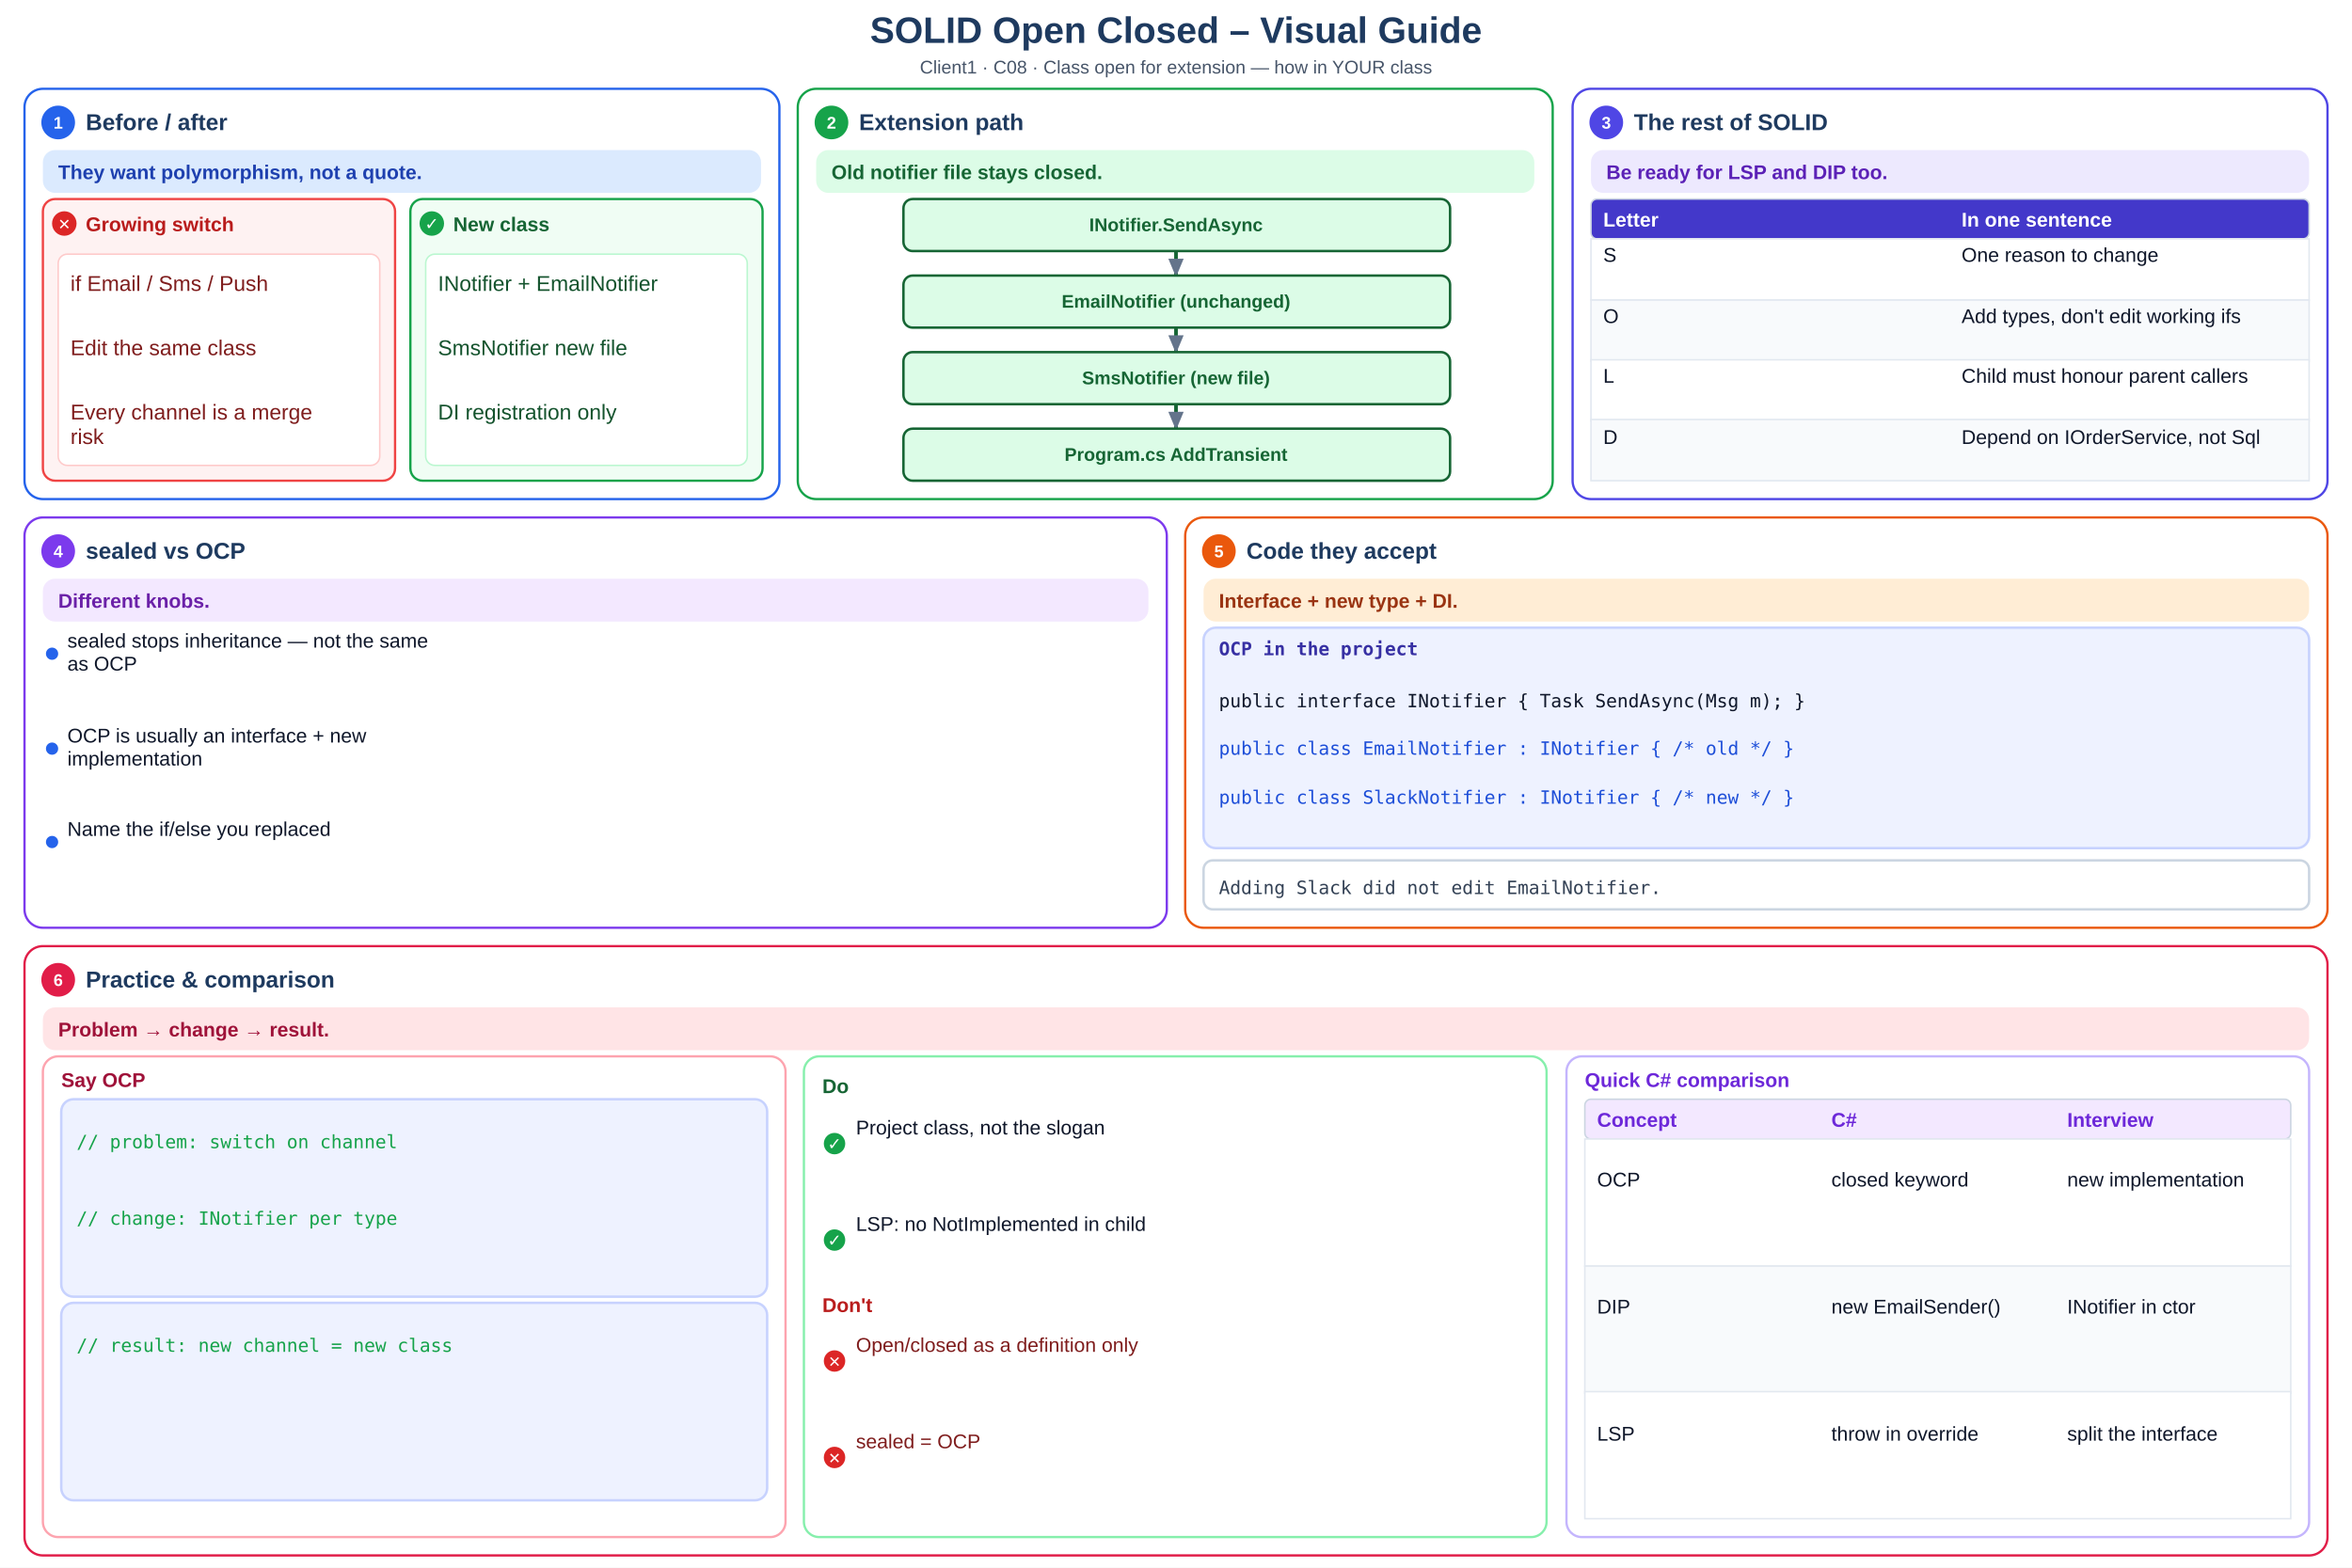
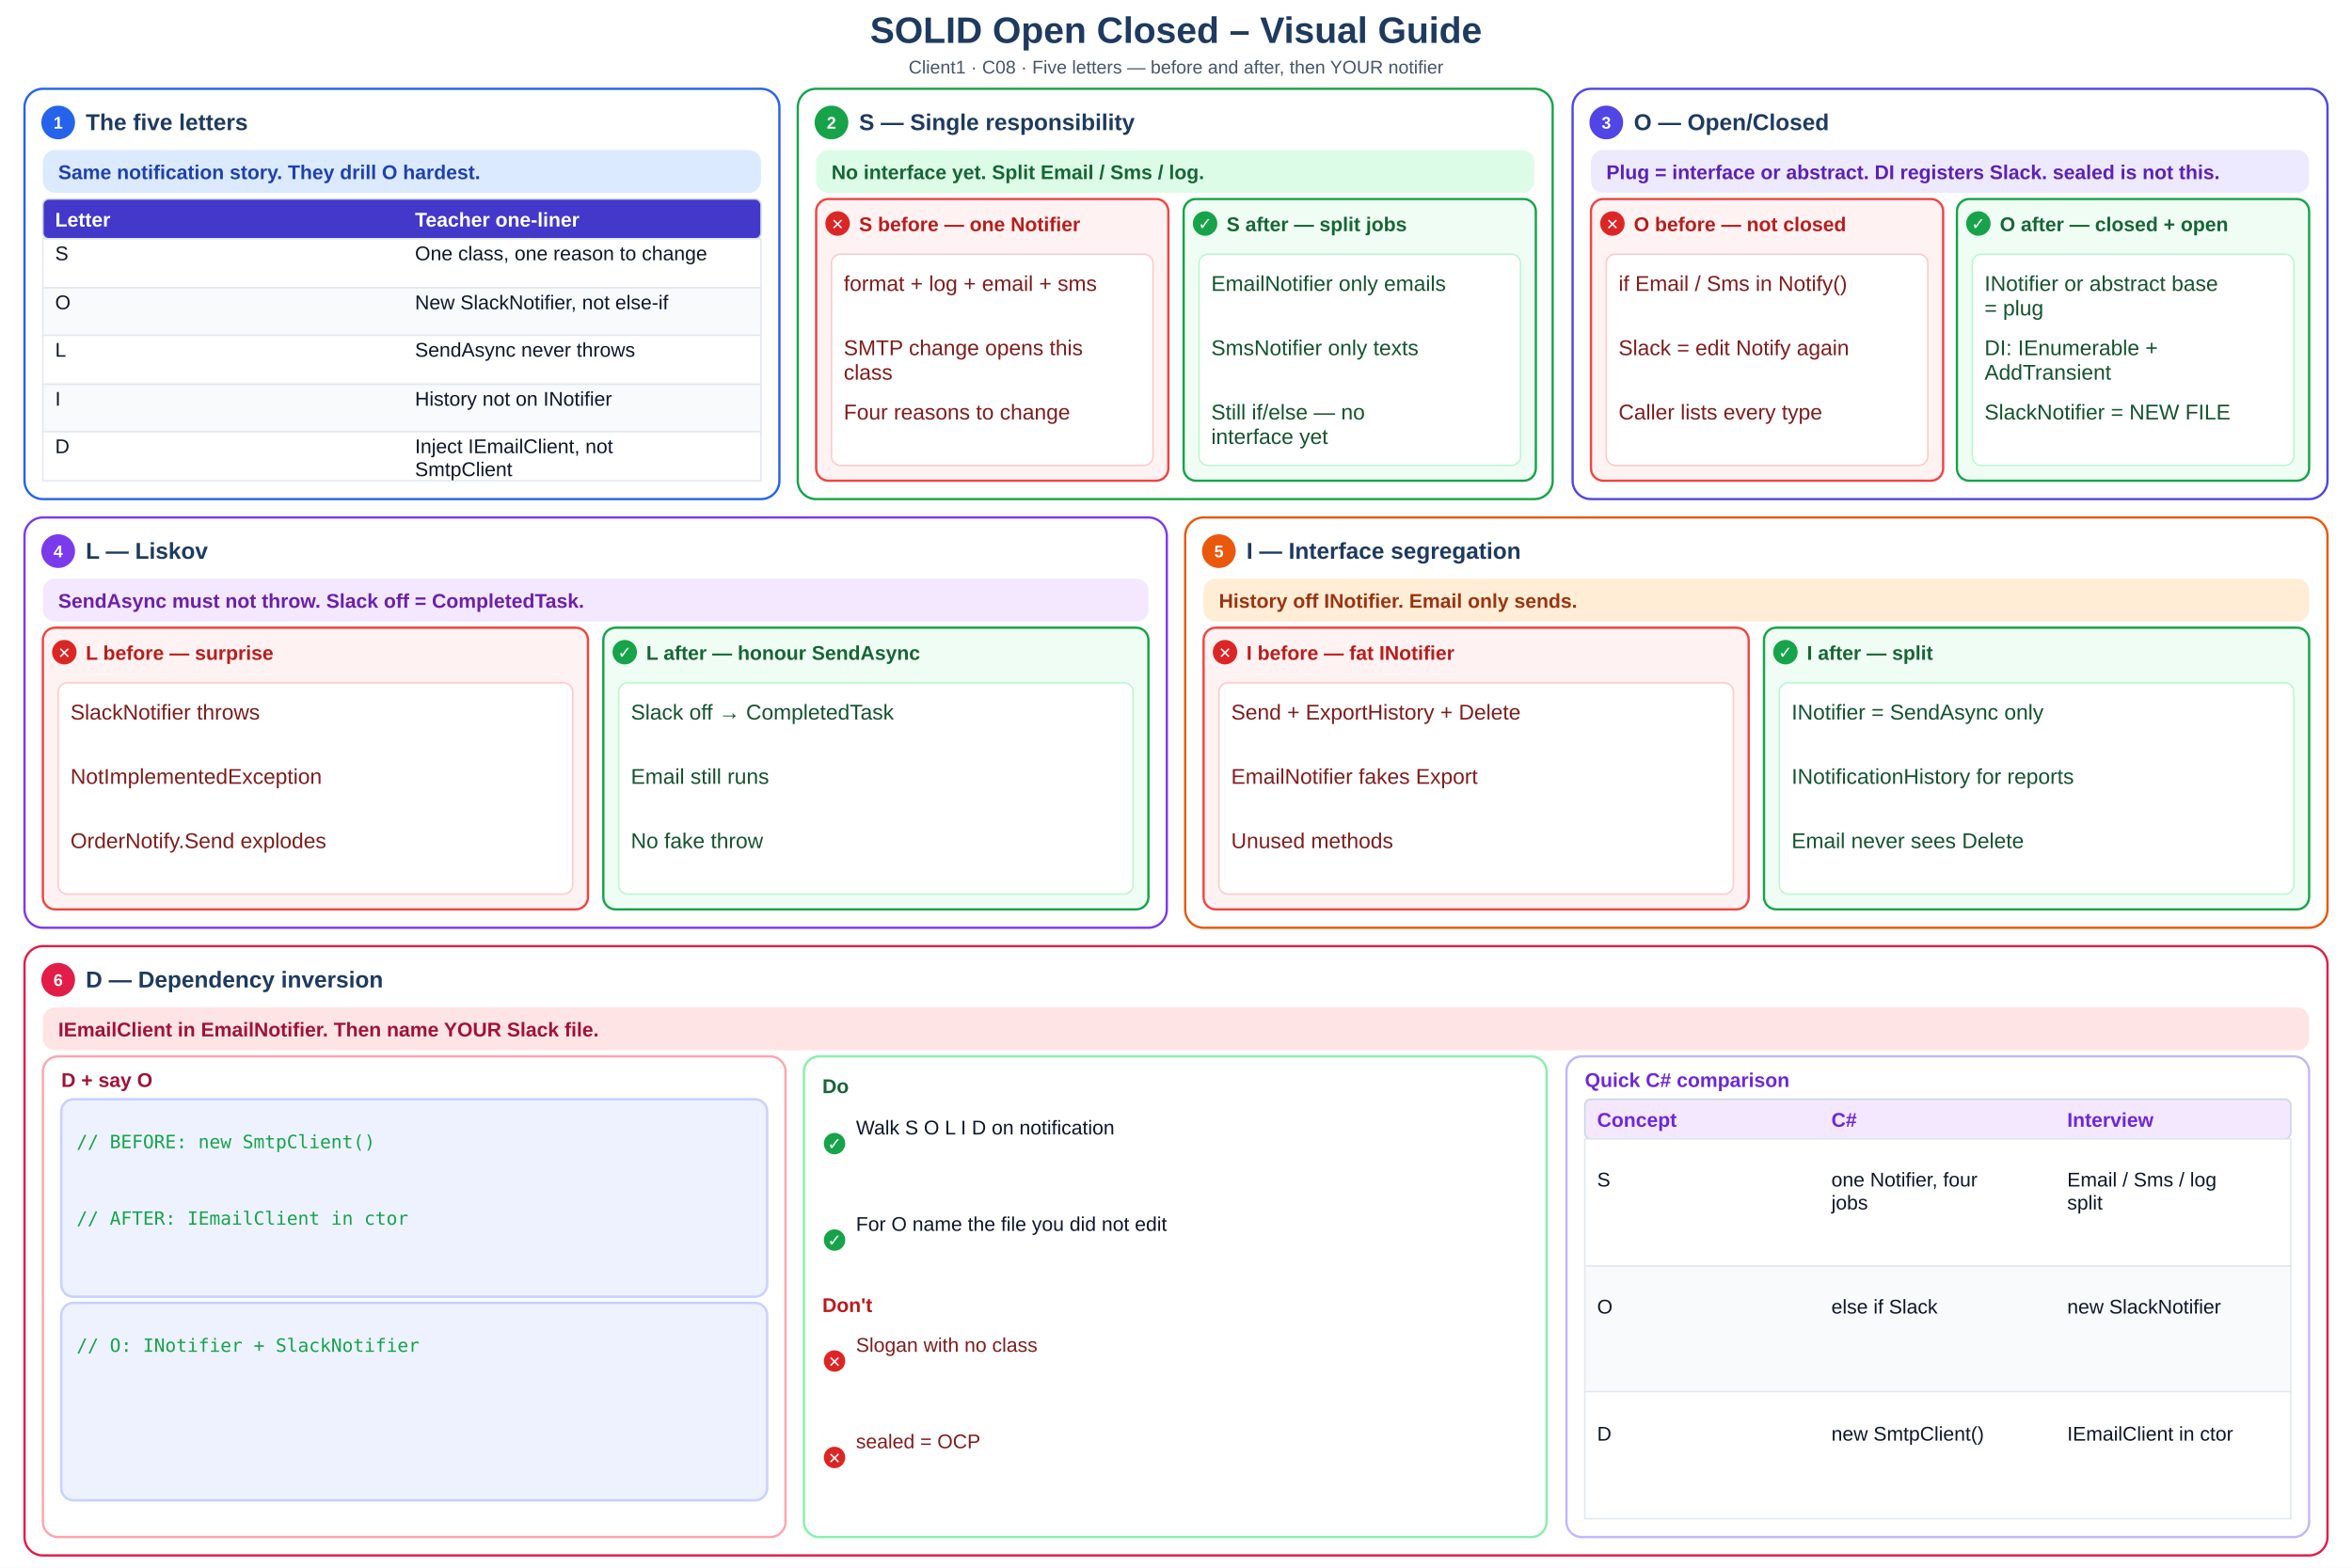
<svg xmlns="http://www.w3.org/2000/svg" width="1536" height="1024" viewBox="0 0 1536 1024">
  <defs>
    <marker id="arrow" markerWidth="12" markerHeight="10" refX="11" refY="5" orient="auto" markerUnits="userSpaceOnUse">
      <path d="M0,0 L12,5 L0,10 z" fill="#64748b" />
    </marker>
  </defs>
  <rect x="0" y="0" width="1536" height="1024" rx="0" fill="#ffffff" />
  <text x="768" y="28" fill="#1e3a5f" font-size="24" font-weight="800" text-anchor="middle" font-family="Segoe UI,Arial,sans-serif">SOLID Open Closed  –  Visual Guide</text>
-   <text x="768" y="48" fill="#475569" font-size="12" font-weight="500" text-anchor="middle" font-family="Segoe UI,Arial,sans-serif">Client1 · C08  ·  Class open for extension — how in YOUR class</text>
+   <text x="768" y="48" fill="#475569" font-size="12" font-weight="500" text-anchor="middle" font-family="Segoe UI,Arial,sans-serif">Client1 · C08  ·  Five letters — before and after, then YOUR notifier</text>
  <rect x="16" y="58" width="493" height="268" rx="12" fill="#fff" stroke="#2563eb" stroke-width="1.5" />
  <circle cx="38" cy="80" r="11" fill="#2563eb" />
  <text x="38" y="84" fill="#fff" font-size="11" font-weight="800" text-anchor="middle" font-family="Segoe UI,Arial,sans-serif">1</text>
-   <text x="56" y="85" fill="#1e3a5f" font-size="15" font-weight="800" text-anchor="start" font-family="Segoe UI,Arial,sans-serif">Before / after</text>
+   <text x="56" y="85" fill="#1e3a5f" font-size="15" font-weight="800" text-anchor="start" font-family="Segoe UI,Arial,sans-serif">The five letters</text>
  <rect x="28" y="98" width="469" height="28" rx="8" fill="#dbeafe" />
-   <text x="38" y="117" fill="#1e40af" font-size="13" font-weight="700" text-anchor="start" font-family="Segoe UI,Arial,sans-serif">They want polymorphism, not a quote.</text>
-   <rect x="28" y="130" width="230" height="184" rx="8" fill="#fef2f2" stroke="#ef4444" stroke-width="1.5" />
-   <circle cx="42" cy="146" r="8" fill="#dc2626" />
-   <text x="42" y="150" fill="#fff" font-size="10" font-weight="800" text-anchor="middle" font-family="Segoe UI,Arial,sans-serif">✕</text>
-   <text x="56" y="151" fill="#b91c1c" font-size="13" font-weight="800" text-anchor="start" font-family="Segoe UI,Arial,sans-serif">Growing switch</text>
-   <rect x="38" y="166" width="210" height="138" rx="6" fill="#fff" stroke="#fecaca" stroke-width="1" />
-   <text x="46" y="190" fill="#7f1d1d" font-size="14" font-weight="500" font-family="Segoe UI,Arial,sans-serif">
-     <tspan x="46" dy="0">if Email / Sms / Push</tspan>
-   </text>
-   <text x="46" y="232" fill="#7f1d1d" font-size="14" font-weight="500" font-family="Segoe UI,Arial,sans-serif">
-     <tspan x="46" dy="0">Edit the same class</tspan>
-   </text>
-   <text x="46" y="274" fill="#7f1d1d" font-size="14" font-weight="500" font-family="Segoe UI,Arial,sans-serif">
-     <tspan x="46" dy="0">Every channel is a merge</tspan>
-     <tspan x="46" dy="16">risk</tspan>
-   </text>
-   <rect x="268" y="130" width="230" height="184" rx="8" fill="#f0fdf4" stroke="#16a34a" stroke-width="1.5" />
-   <circle cx="282" cy="146" r="8" fill="#16a34a" />
-   <text x="282" y="150" fill="#fff" font-size="11" font-weight="800" text-anchor="middle" font-family="Segoe UI,Arial,sans-serif">✓</text>
-   <text x="296" y="151" fill="#166534" font-size="13" font-weight="800" text-anchor="start" font-family="Segoe UI,Arial,sans-serif">New class</text>
-   <rect x="278" y="166" width="210" height="138" rx="6" fill="#fff" stroke="#bbf7d0" stroke-width="1" />
-   <text x="286" y="190" fill="#14532d" font-size="14" font-weight="500" font-family="Segoe UI,Arial,sans-serif">
-     <tspan x="286" dy="0">INotifier + EmailNotifier</tspan>
-   </text>
-   <text x="286" y="232" fill="#14532d" font-size="14" font-weight="500" font-family="Segoe UI,Arial,sans-serif">
-     <tspan x="286" dy="0">SmsNotifier new file</tspan>
-   </text>
-   <text x="286" y="274" fill="#14532d" font-size="14" font-weight="500" font-family="Segoe UI,Arial,sans-serif">
-     <tspan x="286" dy="0">DI registration only</tspan>
+   <text x="38" y="117" fill="#1e40af" font-size="13" font-weight="700" text-anchor="start" font-family="Segoe UI,Arial,sans-serif">Same notification story. They drill O hardest.</text>
+   <rect x="28" y="130" width="469" height="26" rx="4" fill="#4338ca" stroke="#cbd5e1" stroke-width="1" />
+   <text x="36" y="148" fill="#fff" font-size="13" font-weight="700" text-anchor="start" font-family="Segoe UI,Arial,sans-serif">Letter</text>
+   <text x="271" y="148" fill="#fff" font-size="13" font-weight="700" text-anchor="start" font-family="Segoe UI,Arial,sans-serif">Teacher one-liner</text>
+   <rect x="28" y="156" width="469" height="32" rx="0" fill="#ffffff" stroke="#e2e8f0" stroke-width="1" />
+   <text x="36" y="170" fill="#0f172a" font-size="13" font-weight="500" font-family="Segoe UI,Arial,sans-serif">
+     <tspan x="36" dy="0">S</tspan>
+   </text>
+   <text x="271" y="170" fill="#0f172a" font-size="13" font-weight="500" font-family="Segoe UI,Arial,sans-serif">
+     <tspan x="271" dy="0">One class, one reason to change</tspan>
+   </text>
+   <rect x="28" y="188" width="469" height="32" rx="0" fill="#f8fafc" stroke="#e2e8f0" stroke-width="1" />
+   <text x="36" y="202" fill="#0f172a" font-size="13" font-weight="500" font-family="Segoe UI,Arial,sans-serif">
+     <tspan x="36" dy="0">O</tspan>
+   </text>
+   <text x="271" y="202" fill="#0f172a" font-size="13" font-weight="500" font-family="Segoe UI,Arial,sans-serif">
+     <tspan x="271" dy="0">New SlackNotifier, not else-if</tspan>
+   </text>
+   <rect x="28" y="219" width="469" height="32" rx="0" fill="#ffffff" stroke="#e2e8f0" stroke-width="1" />
+   <text x="36" y="233" fill="#0f172a" font-size="13" font-weight="500" font-family="Segoe UI,Arial,sans-serif">
+     <tspan x="36" dy="0">L</tspan>
+   </text>
+   <text x="271" y="233" fill="#0f172a" font-size="13" font-weight="500" font-family="Segoe UI,Arial,sans-serif">
+     <tspan x="271" dy="0">SendAsync never throws</tspan>
+   </text>
+   <rect x="28" y="251" width="469" height="32" rx="0" fill="#f8fafc" stroke="#e2e8f0" stroke-width="1" />
+   <text x="36" y="265" fill="#0f172a" font-size="13" font-weight="500" font-family="Segoe UI,Arial,sans-serif">
+     <tspan x="36" dy="0">I</tspan>
+   </text>
+   <text x="271" y="265" fill="#0f172a" font-size="13" font-weight="500" font-family="Segoe UI,Arial,sans-serif">
+     <tspan x="271" dy="0">History not on INotifier</tspan>
+   </text>
+   <rect x="28" y="282" width="469" height="32" rx="0" fill="#ffffff" stroke="#e2e8f0" stroke-width="1" />
+   <text x="36" y="296" fill="#0f172a" font-size="13" font-weight="500" font-family="Segoe UI,Arial,sans-serif">
+     <tspan x="36" dy="0">D</tspan>
+   </text>
+   <text x="271" y="296" fill="#0f172a" font-size="13" font-weight="500" font-family="Segoe UI,Arial,sans-serif">
+     <tspan x="271" dy="0">Inject IEmailClient, not</tspan>
+     <tspan x="271" dy="15">SmtpClient</tspan>
  </text>
  <rect x="521" y="58" width="493" height="268" rx="12" fill="#fff" stroke="#16a34a" stroke-width="1.5" />
  <circle cx="543" cy="80" r="11" fill="#16a34a" />
  <text x="543" y="84" fill="#fff" font-size="11" font-weight="800" text-anchor="middle" font-family="Segoe UI,Arial,sans-serif">2</text>
-   <text x="561" y="85" fill="#1e3a5f" font-size="15" font-weight="800" text-anchor="start" font-family="Segoe UI,Arial,sans-serif">Extension path</text>
+   <text x="561" y="85" fill="#1e3a5f" font-size="15" font-weight="800" text-anchor="start" font-family="Segoe UI,Arial,sans-serif">S — Single responsibility</text>
  <rect x="533" y="98" width="469" height="28" rx="8" fill="#dcfce7" />
-   <text x="543" y="117" fill="#166534" font-size="13" font-weight="700" text-anchor="start" font-family="Segoe UI,Arial,sans-serif">Old notifier file stays closed.</text>
-   <rect x="590" y="130" width="357" height="34" rx="6" fill="#dcfce7" stroke="#166534" stroke-width="1.6" />
-   <text x="768" y="151" fill="#166534" font-size="12" font-weight="700" text-anchor="middle" font-family="Segoe UI,Arial,sans-serif">INotifier.SendAsync</text>
-   <line x1="768" y1="164" x2="768" y2="180" stroke="#166534" stroke-width="2.4" marker-end="url(#arrow)" />
-   <rect x="590" y="180" width="357" height="34" rx="6" fill="#dcfce7" stroke="#166534" stroke-width="1.6" />
-   <text x="768" y="201" fill="#166534" font-size="12" font-weight="700" text-anchor="middle" font-family="Segoe UI,Arial,sans-serif">EmailNotifier (unchanged)</text>
-   <line x1="768" y1="214" x2="768" y2="230" stroke="#166534" stroke-width="2.4" marker-end="url(#arrow)" />
-   <rect x="590" y="230" width="357" height="34" rx="6" fill="#dcfce7" stroke="#166534" stroke-width="1.6" />
-   <text x="768" y="251" fill="#166534" font-size="12" font-weight="700" text-anchor="middle" font-family="Segoe UI,Arial,sans-serif">SmsNotifier (new file)</text>
-   <line x1="768" y1="264" x2="768" y2="280" stroke="#166534" stroke-width="2.4" marker-end="url(#arrow)" />
-   <rect x="590" y="280" width="357" height="34" rx="6" fill="#dcfce7" stroke="#166534" stroke-width="1.6" />
-   <text x="768" y="301" fill="#166534" font-size="12" font-weight="700" text-anchor="middle" font-family="Segoe UI,Arial,sans-serif">Program.cs AddTransient</text>
+   <text x="543" y="117" fill="#166534" font-size="13" font-weight="700" text-anchor="start" font-family="Segoe UI,Arial,sans-serif">No interface yet. Split Email / Sms / log.</text>
+   <rect x="533" y="130" width="230" height="184" rx="8" fill="#fef2f2" stroke="#ef4444" stroke-width="1.5" />
+   <circle cx="547" cy="146" r="8" fill="#dc2626" />
+   <text x="547" y="150" fill="#fff" font-size="10" font-weight="800" text-anchor="middle" font-family="Segoe UI,Arial,sans-serif">✕</text>
+   <text x="561" y="151" fill="#b91c1c" font-size="13" font-weight="800" text-anchor="start" font-family="Segoe UI,Arial,sans-serif">S before — one Notifier</text>
+   <rect x="543" y="166" width="210" height="138" rx="6" fill="#fff" stroke="#fecaca" stroke-width="1" />
+   <text x="551" y="190" fill="#7f1d1d" font-size="14" font-weight="500" font-family="Segoe UI,Arial,sans-serif">
+     <tspan x="551" dy="0">format + log + email + sms</tspan>
+   </text>
+   <text x="551" y="232" fill="#7f1d1d" font-size="14" font-weight="500" font-family="Segoe UI,Arial,sans-serif">
+     <tspan x="551" dy="0">SMTP change opens this</tspan>
+     <tspan x="551" dy="16">class</tspan>
+   </text>
+   <text x="551" y="274" fill="#7f1d1d" font-size="14" font-weight="500" font-family="Segoe UI,Arial,sans-serif">
+     <tspan x="551" dy="0">Four reasons to change</tspan>
+   </text>
+   <rect x="773" y="130" width="230" height="184" rx="8" fill="#f0fdf4" stroke="#16a34a" stroke-width="1.5" />
+   <circle cx="787" cy="146" r="8" fill="#16a34a" />
+   <text x="787" y="150" fill="#fff" font-size="11" font-weight="800" text-anchor="middle" font-family="Segoe UI,Arial,sans-serif">✓</text>
+   <text x="801" y="151" fill="#166534" font-size="13" font-weight="800" text-anchor="start" font-family="Segoe UI,Arial,sans-serif">S after — split jobs</text>
+   <rect x="783" y="166" width="210" height="138" rx="6" fill="#fff" stroke="#bbf7d0" stroke-width="1" />
+   <text x="791" y="190" fill="#14532d" font-size="14" font-weight="500" font-family="Segoe UI,Arial,sans-serif">
+     <tspan x="791" dy="0">EmailNotifier only emails</tspan>
+   </text>
+   <text x="791" y="232" fill="#14532d" font-size="14" font-weight="500" font-family="Segoe UI,Arial,sans-serif">
+     <tspan x="791" dy="0">SmsNotifier only texts</tspan>
+   </text>
+   <text x="791" y="274" fill="#14532d" font-size="14" font-weight="500" font-family="Segoe UI,Arial,sans-serif">
+     <tspan x="791" dy="0">Still if/else — no</tspan>
+     <tspan x="791" dy="16">interface yet</tspan>
+   </text>
  <rect x="1027" y="58" width="493" height="268" rx="12" fill="#fff" stroke="#4f46e5" stroke-width="1.5" />
  <circle cx="1049" cy="80" r="11" fill="#4f46e5" />
  <text x="1049" y="84" fill="#fff" font-size="11" font-weight="800" text-anchor="middle" font-family="Segoe UI,Arial,sans-serif">3</text>
-   <text x="1067" y="85" fill="#1e3a5f" font-size="15" font-weight="800" text-anchor="start" font-family="Segoe UI,Arial,sans-serif">The rest of SOLID</text>
+   <text x="1067" y="85" fill="#1e3a5f" font-size="15" font-weight="800" text-anchor="start" font-family="Segoe UI,Arial,sans-serif">O — Open/Closed</text>
  <rect x="1039" y="98" width="469" height="28" rx="8" fill="#ede9fe" />
-   <text x="1049" y="117" fill="#5b21b6" font-size="13" font-weight="700" text-anchor="start" font-family="Segoe UI,Arial,sans-serif">Be ready for LSP and DIP too.</text>
-   <rect x="1039" y="130" width="469" height="26" rx="4" fill="#4338ca" stroke="#cbd5e1" stroke-width="1" />
-   <text x="1047" y="148" fill="#fff" font-size="13" font-weight="700" text-anchor="start" font-family="Segoe UI,Arial,sans-serif">Letter</text>
-   <text x="1281" y="148" fill="#fff" font-size="13" font-weight="700" text-anchor="start" font-family="Segoe UI,Arial,sans-serif">In one sentence</text>
-   <rect x="1039" y="156" width="469" height="40" rx="0" fill="#ffffff" stroke="#e2e8f0" stroke-width="1" />
-   <text x="1047" y="171" fill="#0f172a" font-size="13" font-weight="500" font-family="Segoe UI,Arial,sans-serif">
-     <tspan x="1047" dy="0">S</tspan>
-   </text>
-   <text x="1281" y="171" fill="#0f172a" font-size="13" font-weight="500" font-family="Segoe UI,Arial,sans-serif">
-     <tspan x="1281" dy="0">One reason to change</tspan>
-   </text>
-   <rect x="1039" y="196" width="469" height="40" rx="0" fill="#f8fafc" stroke="#e2e8f0" stroke-width="1" />
-   <text x="1047" y="211" fill="#0f172a" font-size="13" font-weight="500" font-family="Segoe UI,Arial,sans-serif">
-     <tspan x="1047" dy="0">O</tspan>
-   </text>
-   <text x="1281" y="211" fill="#0f172a" font-size="13" font-weight="500" font-family="Segoe UI,Arial,sans-serif">
-     <tspan x="1281" dy="0">Add types, don't edit working ifs</tspan>
-   </text>
-   <rect x="1039" y="235" width="469" height="40" rx="0" fill="#ffffff" stroke="#e2e8f0" stroke-width="1" />
-   <text x="1047" y="250" fill="#0f172a" font-size="13" font-weight="500" font-family="Segoe UI,Arial,sans-serif">
-     <tspan x="1047" dy="0">L</tspan>
-   </text>
-   <text x="1281" y="250" fill="#0f172a" font-size="13" font-weight="500" font-family="Segoe UI,Arial,sans-serif">
-     <tspan x="1281" dy="0">Child must honour parent callers</tspan>
-   </text>
-   <rect x="1039" y="274" width="469" height="40" rx="0" fill="#f8fafc" stroke="#e2e8f0" stroke-width="1" />
-   <text x="1047" y="290" fill="#0f172a" font-size="13" font-weight="500" font-family="Segoe UI,Arial,sans-serif">
-     <tspan x="1047" dy="0">D</tspan>
-   </text>
-   <text x="1281" y="290" fill="#0f172a" font-size="13" font-weight="500" font-family="Segoe UI,Arial,sans-serif">
-     <tspan x="1281" dy="0">Depend on IOrderService, not Sql</tspan>
+   <text x="1049" y="117" fill="#5b21b6" font-size="13" font-weight="700" text-anchor="start" font-family="Segoe UI,Arial,sans-serif">Plug = interface or abstract. DI registers Slack. sealed is not this.</text>
+   <rect x="1039" y="130" width="230" height="184" rx="8" fill="#fef2f2" stroke="#ef4444" stroke-width="1.5" />
+   <circle cx="1053" cy="146" r="8" fill="#dc2626" />
+   <text x="1053" y="150" fill="#fff" font-size="10" font-weight="800" text-anchor="middle" font-family="Segoe UI,Arial,sans-serif">✕</text>
+   <text x="1067" y="151" fill="#b91c1c" font-size="13" font-weight="800" text-anchor="start" font-family="Segoe UI,Arial,sans-serif">O before — not closed</text>
+   <rect x="1049" y="166" width="210" height="138" rx="6" fill="#fff" stroke="#fecaca" stroke-width="1" />
+   <text x="1057" y="190" fill="#7f1d1d" font-size="14" font-weight="500" font-family="Segoe UI,Arial,sans-serif">
+     <tspan x="1057" dy="0">if Email / Sms in Notify()</tspan>
+   </text>
+   <text x="1057" y="232" fill="#7f1d1d" font-size="14" font-weight="500" font-family="Segoe UI,Arial,sans-serif">
+     <tspan x="1057" dy="0">Slack = edit Notify again</tspan>
+   </text>
+   <text x="1057" y="274" fill="#7f1d1d" font-size="14" font-weight="500" font-family="Segoe UI,Arial,sans-serif">
+     <tspan x="1057" dy="0">Caller lists every type</tspan>
+   </text>
+   <rect x="1278" y="130" width="230" height="184" rx="8" fill="#f0fdf4" stroke="#16a34a" stroke-width="1.5" />
+   <circle cx="1292" cy="146" r="8" fill="#16a34a" />
+   <text x="1292" y="150" fill="#fff" font-size="11" font-weight="800" text-anchor="middle" font-family="Segoe UI,Arial,sans-serif">✓</text>
+   <text x="1306" y="151" fill="#166534" font-size="13" font-weight="800" text-anchor="start" font-family="Segoe UI,Arial,sans-serif">O after — closed + open</text>
+   <rect x="1288" y="166" width="210" height="138" rx="6" fill="#fff" stroke="#bbf7d0" stroke-width="1" />
+   <text x="1296" y="190" fill="#14532d" font-size="14" font-weight="500" font-family="Segoe UI,Arial,sans-serif">
+     <tspan x="1296" dy="0">INotifier or abstract base</tspan>
+     <tspan x="1296" dy="16">= plug</tspan>
+   </text>
+   <text x="1296" y="232" fill="#14532d" font-size="14" font-weight="500" font-family="Segoe UI,Arial,sans-serif">
+     <tspan x="1296" dy="0">DI: IEnumerable +</tspan>
+     <tspan x="1296" dy="16">AddTransient</tspan>
+   </text>
+   <text x="1296" y="274" fill="#14532d" font-size="14" font-weight="500" font-family="Segoe UI,Arial,sans-serif">
+     <tspan x="1296" dy="0">SlackNotifier = NEW FILE</tspan>
  </text>
  <rect x="16" y="338" width="746" height="268" rx="12" fill="#fff" stroke="#7c3aed" stroke-width="1.5" />
  <circle cx="38" cy="360" r="11" fill="#7c3aed" />
  <text x="38" y="364" fill="#fff" font-size="11" font-weight="800" text-anchor="middle" font-family="Segoe UI,Arial,sans-serif">4</text>
-   <text x="56" y="365" fill="#1e3a5f" font-size="15" font-weight="800" text-anchor="start" font-family="Segoe UI,Arial,sans-serif">sealed vs OCP</text>
+   <text x="56" y="365" fill="#1e3a5f" font-size="15" font-weight="800" text-anchor="start" font-family="Segoe UI,Arial,sans-serif">L — Liskov</text>
  <rect x="28" y="378" width="722" height="28" rx="8" fill="#f3e8ff" />
-   <text x="38" y="397" fill="#6b21a8" font-size="13" font-weight="700" text-anchor="start" font-family="Segoe UI,Arial,sans-serif">Different knobs.</text>
-   <circle cx="34" cy="427" r="4" fill="#2563eb" />
-   <text x="44" y="423" fill="#0f172a" font-size="13" font-weight="500" font-family="Segoe UI,Arial,sans-serif">
-     <tspan x="44" dy="0">sealed stops inheritance — not the same</tspan>
-     <tspan x="44" dy="15">as OCP</tspan>
-   </text>
-   <circle cx="34" cy="489" r="4" fill="#2563eb" />
-   <text x="44" y="485" fill="#0f172a" font-size="13" font-weight="500" font-family="Segoe UI,Arial,sans-serif">
-     <tspan x="44" dy="0">OCP is usually an interface + new</tspan>
-     <tspan x="44" dy="15">implementation</tspan>
-   </text>
-   <circle cx="34" cy="550" r="4" fill="#2563eb" />
-   <text x="44" y="546" fill="#0f172a" font-size="13" font-weight="500" font-family="Segoe UI,Arial,sans-serif">
-     <tspan x="44" dy="0">Name the if/else you replaced</tspan>
+   <text x="38" y="397" fill="#6b21a8" font-size="13" font-weight="700" text-anchor="start" font-family="Segoe UI,Arial,sans-serif">SendAsync must not throw. Slack off = CompletedTask.</text>
+   <rect x="28" y="410" width="356" height="184" rx="8" fill="#fef2f2" stroke="#ef4444" stroke-width="1.5" />
+   <circle cx="42" cy="426" r="8" fill="#dc2626" />
+   <text x="42" y="430" fill="#fff" font-size="10" font-weight="800" text-anchor="middle" font-family="Segoe UI,Arial,sans-serif">✕</text>
+   <text x="56" y="431" fill="#b91c1c" font-size="13" font-weight="800" text-anchor="start" font-family="Segoe UI,Arial,sans-serif">L before — surprise</text>
+   <rect x="38" y="446" width="336" height="138" rx="6" fill="#fff" stroke="#fecaca" stroke-width="1" />
+   <text x="46" y="470" fill="#7f1d1d" font-size="14" font-weight="500" font-family="Segoe UI,Arial,sans-serif">
+     <tspan x="46" dy="0">SlackNotifier throws</tspan>
+   </text>
+   <text x="46" y="512" fill="#7f1d1d" font-size="14" font-weight="500" font-family="Segoe UI,Arial,sans-serif">
+     <tspan x="46" dy="0">NotImplementedException</tspan>
+   </text>
+   <text x="46" y="554" fill="#7f1d1d" font-size="14" font-weight="500" font-family="Segoe UI,Arial,sans-serif">
+     <tspan x="46" dy="0">OrderNotify.Send explodes</tspan>
+   </text>
+   <rect x="394" y="410" width="356" height="184" rx="8" fill="#f0fdf4" stroke="#16a34a" stroke-width="1.5" />
+   <circle cx="408" cy="426" r="8" fill="#16a34a" />
+   <text x="408" y="430" fill="#fff" font-size="11" font-weight="800" text-anchor="middle" font-family="Segoe UI,Arial,sans-serif">✓</text>
+   <text x="422" y="431" fill="#166534" font-size="13" font-weight="800" text-anchor="start" font-family="Segoe UI,Arial,sans-serif">L after — honour SendAsync</text>
+   <rect x="404" y="446" width="336" height="138" rx="6" fill="#fff" stroke="#bbf7d0" stroke-width="1" />
+   <text x="412" y="470" fill="#14532d" font-size="14" font-weight="500" font-family="Segoe UI,Arial,sans-serif">
+     <tspan x="412" dy="0">Slack off → CompletedTask</tspan>
+   </text>
+   <text x="412" y="512" fill="#14532d" font-size="14" font-weight="500" font-family="Segoe UI,Arial,sans-serif">
+     <tspan x="412" dy="0">Email still runs</tspan>
+   </text>
+   <text x="412" y="554" fill="#14532d" font-size="14" font-weight="500" font-family="Segoe UI,Arial,sans-serif">
+     <tspan x="412" dy="0">No fake throw</tspan>
  </text>
  <rect x="774" y="338" width="746" height="268" rx="12" fill="#fff" stroke="#ea580c" stroke-width="1.5" />
  <circle cx="796" cy="360" r="11" fill="#ea580c" />
  <text x="796" y="364" fill="#fff" font-size="11" font-weight="800" text-anchor="middle" font-family="Segoe UI,Arial,sans-serif">5</text>
-   <text x="814" y="365" fill="#1e3a5f" font-size="15" font-weight="800" text-anchor="start" font-family="Segoe UI,Arial,sans-serif">Code they accept</text>
+   <text x="814" y="365" fill="#1e3a5f" font-size="15" font-weight="800" text-anchor="start" font-family="Segoe UI,Arial,sans-serif">I — Interface segregation</text>
  <rect x="786" y="378" width="722" height="28" rx="8" fill="#ffedd5" />
-   <text x="796" y="397" fill="#9a3412" font-size="13" font-weight="700" text-anchor="start" font-family="Segoe UI,Arial,sans-serif">Interface + new type + DI.</text>
-   <rect x="786" y="410" width="722" height="144" rx="8" fill="#eef2ff" stroke="#c7d2fe" stroke-width="1.6" />
-   <text x="796" y="428" fill="#3730a3" font-size="12" font-weight="800" text-anchor="start" font-family="Consolas,Menlo,monospace">OCP in the project</text>
-   <text x="796" y="462" fill="#0f172a" font-size="12" font-weight="500" text-anchor="start" font-family="Consolas,Menlo,monospace">public interface INotifier { Task SendAsync(Msg m); }</text>
-   <text x="796" y="493" fill="#1d4ed8" font-size="12" font-weight="500" text-anchor="start" font-family="Consolas,Menlo,monospace">public class EmailNotifier : INotifier { /* old */ }</text>
-   <text x="796" y="525" fill="#1d4ed8" font-size="12" font-weight="500" text-anchor="start" font-family="Consolas,Menlo,monospace">public class SlackNotifier : INotifier { /* new */ }</text>
-   <rect x="786" y="562" width="722" height="32" rx="6" fill="#fff" stroke="#cbd5e1" stroke-width="1.6" />
-   <text x="796" y="584" fill="#334155" font-size="12" font-weight="500" text-anchor="start" font-family="Consolas,Menlo,monospace">Adding Slack did not edit EmailNotifier.</text>
+   <text x="796" y="397" fill="#9a3412" font-size="13" font-weight="700" text-anchor="start" font-family="Segoe UI,Arial,sans-serif">History off INotifier. Email only sends.</text>
+   <rect x="786" y="410" width="356" height="184" rx="8" fill="#fef2f2" stroke="#ef4444" stroke-width="1.5" />
+   <circle cx="800" cy="426" r="8" fill="#dc2626" />
+   <text x="800" y="430" fill="#fff" font-size="10" font-weight="800" text-anchor="middle" font-family="Segoe UI,Arial,sans-serif">✕</text>
+   <text x="814" y="431" fill="#b91c1c" font-size="13" font-weight="800" text-anchor="start" font-family="Segoe UI,Arial,sans-serif">I before — fat INotifier</text>
+   <rect x="796" y="446" width="336" height="138" rx="6" fill="#fff" stroke="#fecaca" stroke-width="1" />
+   <text x="804" y="470" fill="#7f1d1d" font-size="14" font-weight="500" font-family="Segoe UI,Arial,sans-serif">
+     <tspan x="804" dy="0">Send + ExportHistory + Delete</tspan>
+   </text>
+   <text x="804" y="512" fill="#7f1d1d" font-size="14" font-weight="500" font-family="Segoe UI,Arial,sans-serif">
+     <tspan x="804" dy="0">EmailNotifier fakes Export</tspan>
+   </text>
+   <text x="804" y="554" fill="#7f1d1d" font-size="14" font-weight="500" font-family="Segoe UI,Arial,sans-serif">
+     <tspan x="804" dy="0">Unused methods</tspan>
+   </text>
+   <rect x="1152" y="410" width="356" height="184" rx="8" fill="#f0fdf4" stroke="#16a34a" stroke-width="1.5" />
+   <circle cx="1166" cy="426" r="8" fill="#16a34a" />
+   <text x="1166" y="430" fill="#fff" font-size="11" font-weight="800" text-anchor="middle" font-family="Segoe UI,Arial,sans-serif">✓</text>
+   <text x="1180" y="431" fill="#166534" font-size="13" font-weight="800" text-anchor="start" font-family="Segoe UI,Arial,sans-serif">I after — split</text>
+   <rect x="1162" y="446" width="336" height="138" rx="6" fill="#fff" stroke="#bbf7d0" stroke-width="1" />
+   <text x="1170" y="470" fill="#14532d" font-size="14" font-weight="500" font-family="Segoe UI,Arial,sans-serif">
+     <tspan x="1170" dy="0">INotifier = SendAsync only</tspan>
+   </text>
+   <text x="1170" y="512" fill="#14532d" font-size="14" font-weight="500" font-family="Segoe UI,Arial,sans-serif">
+     <tspan x="1170" dy="0">INotificationHistory for reports</tspan>
+   </text>
+   <text x="1170" y="554" fill="#14532d" font-size="14" font-weight="500" font-family="Segoe UI,Arial,sans-serif">
+     <tspan x="1170" dy="0">Email never sees Delete</tspan>
+   </text>
  <rect x="16" y="618" width="1504" height="398" rx="12" fill="#fff" stroke="#e11d48" stroke-width="1.5" />
  <circle cx="38" cy="640" r="11" fill="#e11d48" />
  <text x="38" y="644" fill="#fff" font-size="11" font-weight="800" text-anchor="middle" font-family="Segoe UI,Arial,sans-serif">6</text>
-   <text x="56" y="645" fill="#1e3a5f" font-size="15" font-weight="800" text-anchor="start" font-family="Segoe UI,Arial,sans-serif">Practice &amp; comparison</text>
+   <text x="56" y="645" fill="#1e3a5f" font-size="15" font-weight="800" text-anchor="start" font-family="Segoe UI,Arial,sans-serif">D — Dependency inversion</text>
  <rect x="28" y="658" width="1480" height="28" rx="8" fill="#ffe4e6" />
-   <text x="38" y="677" fill="#9f1239" font-size="13" font-weight="700" text-anchor="start" font-family="Segoe UI,Arial,sans-serif">Problem → change → result.</text>
+   <text x="38" y="677" fill="#9f1239" font-size="13" font-weight="700" text-anchor="start" font-family="Segoe UI,Arial,sans-serif">IEmailClient in EmailNotifier. Then name YOUR Slack file.</text>
  <rect x="28" y="690" width="485" height="314" rx="10" fill="#fff" stroke="#fda4af" stroke-width="1.5" />
-   <text x="40" y="710" fill="#9f1239" font-size="13" font-weight="800" text-anchor="start" font-family="Segoe UI,Arial,sans-serif">Say OCP</text>
+   <text x="40" y="710" fill="#9f1239" font-size="13" font-weight="800" text-anchor="start" font-family="Segoe UI,Arial,sans-serif">D + say O</text>
  <rect x="40" y="718" width="461" height="129" rx="8" fill="#eef2ff" stroke="#c7d2fe" stroke-width="1.6" />
-   <text x="50" y="750" fill="#16a34a" font-size="12" font-weight="500" text-anchor="start" font-family="Consolas,Menlo,monospace">// problem: switch on channel</text>
-   <text x="50" y="800" fill="#16a34a" font-size="12" font-weight="500" text-anchor="start" font-family="Consolas,Menlo,monospace">// change: INotifier per type</text>
+   <text x="50" y="750" fill="#16a34a" font-size="12" font-weight="500" text-anchor="start" font-family="Consolas,Menlo,monospace">// BEFORE: new SmtpClient()</text>
+   <text x="50" y="800" fill="#16a34a" font-size="12" font-weight="500" text-anchor="start" font-family="Consolas,Menlo,monospace">// AFTER: IEmailClient in ctor</text>
  <rect x="40" y="851" width="461" height="129" rx="8" fill="#eef2ff" stroke="#c7d2fe" stroke-width="1.6" />
-   <text x="50" y="883" fill="#16a34a" font-size="12" font-weight="500" text-anchor="start" font-family="Consolas,Menlo,monospace">// result: new channel = new class</text>
+   <text x="50" y="883" fill="#16a34a" font-size="12" font-weight="500" text-anchor="start" font-family="Consolas,Menlo,monospace">// O: INotifier + SlackNotifier</text>
  <rect x="525" y="690" width="485" height="314" rx="10" fill="#fff" stroke="#86efac" stroke-width="1.5" />
  <text x="537" y="714" fill="#166534" font-size="13" font-weight="800" text-anchor="start" font-family="Segoe UI,Arial,sans-serif">Do</text>
  <circle cx="545" cy="747" r="7" fill="#16a34a" />
  <text x="545" y="751" fill="#fff" font-size="11" font-weight="800" text-anchor="middle" font-family="Segoe UI,Arial,sans-serif">✓</text>
  <text x="559" y="741" fill="#0f172a" font-size="13" font-weight="500" font-family="Segoe UI,Arial,sans-serif">
-     <tspan x="559" dy="0">Project class, not the slogan</tspan>
+     <tspan x="559" dy="0">Walk S O L I D on notification</tspan>
  </text>
  <circle cx="545" cy="810" r="7" fill="#16a34a" />
  <text x="545" y="814" fill="#fff" font-size="11" font-weight="800" text-anchor="middle" font-family="Segoe UI,Arial,sans-serif">✓</text>
  <text x="559" y="804" fill="#0f172a" font-size="13" font-weight="500" font-family="Segoe UI,Arial,sans-serif">
-     <tspan x="559" dy="0">LSP: no NotImplemented in child</tspan>
+     <tspan x="559" dy="0">For O name the file you did not edit</tspan>
  </text>
  <text x="537" y="857" fill="#b91c1c" font-size="13" font-weight="800" text-anchor="start" font-family="Segoe UI,Arial,sans-serif">Don't</text>
  <circle cx="545" cy="889" r="7" fill="#dc2626" />
  <text x="545" y="893" fill="#fff" font-size="10" font-weight="800" text-anchor="middle" font-family="Segoe UI,Arial,sans-serif">✕</text>
  <text x="559" y="883" fill="#7f1d1d" font-size="13" font-weight="500" font-family="Segoe UI,Arial,sans-serif">
-     <tspan x="559" dy="0">Open/closed as a definition only</tspan>
+     <tspan x="559" dy="0">Slogan with no class</tspan>
  </text>
  <circle cx="545" cy="952" r="7" fill="#dc2626" />
  <text x="545" y="956" fill="#fff" font-size="10" font-weight="800" text-anchor="middle" font-family="Segoe UI,Arial,sans-serif">✕</text>
  <text x="559" y="946" fill="#7f1d1d" font-size="13" font-weight="500" font-family="Segoe UI,Arial,sans-serif">
    <tspan x="559" dy="0">sealed = OCP</tspan>
  </text>
  <rect x="1023" y="690" width="485" height="314" rx="10" fill="#fff" stroke="#c4b5fd" stroke-width="1.5" />
  <text x="1035" y="710" fill="#6d28d9" font-size="13" font-weight="800" text-anchor="start" font-family="Segoe UI,Arial,sans-serif">Quick C# comparison</text>
  <rect x="1035" y="718" width="461" height="26" rx="4" fill="#f3e8ff" stroke="#cbd5e1" stroke-width="1" />
  <text x="1043" y="736" fill="#6d28d9" font-size="13" font-weight="700" text-anchor="start" font-family="Segoe UI,Arial,sans-serif">Concept</text>
  <text x="1196" y="736" fill="#6d28d9" font-size="13" font-weight="700" text-anchor="start" font-family="Segoe UI,Arial,sans-serif">C#</text>
  <text x="1350" y="736" fill="#6d28d9" font-size="13" font-weight="700" text-anchor="start" font-family="Segoe UI,Arial,sans-serif">Interview</text>
  <rect x="1035" y="744" width="461" height="83" rx="0" fill="#ffffff" stroke="#e2e8f0" stroke-width="1" />
  <text x="1043" y="775" fill="#0f172a" font-size="13" font-weight="500" font-family="Segoe UI,Arial,sans-serif">
-     <tspan x="1043" dy="0">OCP</tspan>
+     <tspan x="1043" dy="0">S</tspan>
  </text>
  <text x="1196" y="775" fill="#0f172a" font-size="13" font-weight="500" font-family="Segoe UI,Arial,sans-serif">
-     <tspan x="1196" dy="0">closed keyword</tspan>
+     <tspan x="1196" dy="0">one Notifier, four</tspan>
+     <tspan x="1196" dy="15">jobs</tspan>
  </text>
  <text x="1350" y="775" fill="#0f172a" font-size="13" font-weight="500" font-family="Segoe UI,Arial,sans-serif">
-     <tspan x="1350" dy="0">new implementation</tspan>
+     <tspan x="1350" dy="0">Email / Sms / log</tspan>
+     <tspan x="1350" dy="15">split</tspan>
  </text>
  <rect x="1035" y="827" width="461" height="83" rx="0" fill="#f8fafc" stroke="#e2e8f0" stroke-width="1" />
  <text x="1043" y="858" fill="#0f172a" font-size="13" font-weight="500" font-family="Segoe UI,Arial,sans-serif">
-     <tspan x="1043" dy="0">DIP</tspan>
+     <tspan x="1043" dy="0">O</tspan>
  </text>
  <text x="1196" y="858" fill="#0f172a" font-size="13" font-weight="500" font-family="Segoe UI,Arial,sans-serif">
-     <tspan x="1196" dy="0">new EmailSender()</tspan>
+     <tspan x="1196" dy="0">else if Slack</tspan>
  </text>
  <text x="1350" y="858" fill="#0f172a" font-size="13" font-weight="500" font-family="Segoe UI,Arial,sans-serif">
-     <tspan x="1350" dy="0">INotifier in ctor</tspan>
+     <tspan x="1350" dy="0">new SlackNotifier</tspan>
  </text>
  <rect x="1035" y="909" width="461" height="83" rx="0" fill="#ffffff" stroke="#e2e8f0" stroke-width="1" />
  <text x="1043" y="941" fill="#0f172a" font-size="13" font-weight="500" font-family="Segoe UI,Arial,sans-serif">
-     <tspan x="1043" dy="0">LSP</tspan>
+     <tspan x="1043" dy="0">D</tspan>
  </text>
  <text x="1196" y="941" fill="#0f172a" font-size="13" font-weight="500" font-family="Segoe UI,Arial,sans-serif">
-     <tspan x="1196" dy="0">throw in override</tspan>
+     <tspan x="1196" dy="0">new SmtpClient()</tspan>
  </text>
  <text x="1350" y="941" fill="#0f172a" font-size="13" font-weight="500" font-family="Segoe UI,Arial,sans-serif">
-     <tspan x="1350" dy="0">split the interface</tspan>
+     <tspan x="1350" dy="0">IEmailClient in ctor</tspan>
  </text>
</svg>
